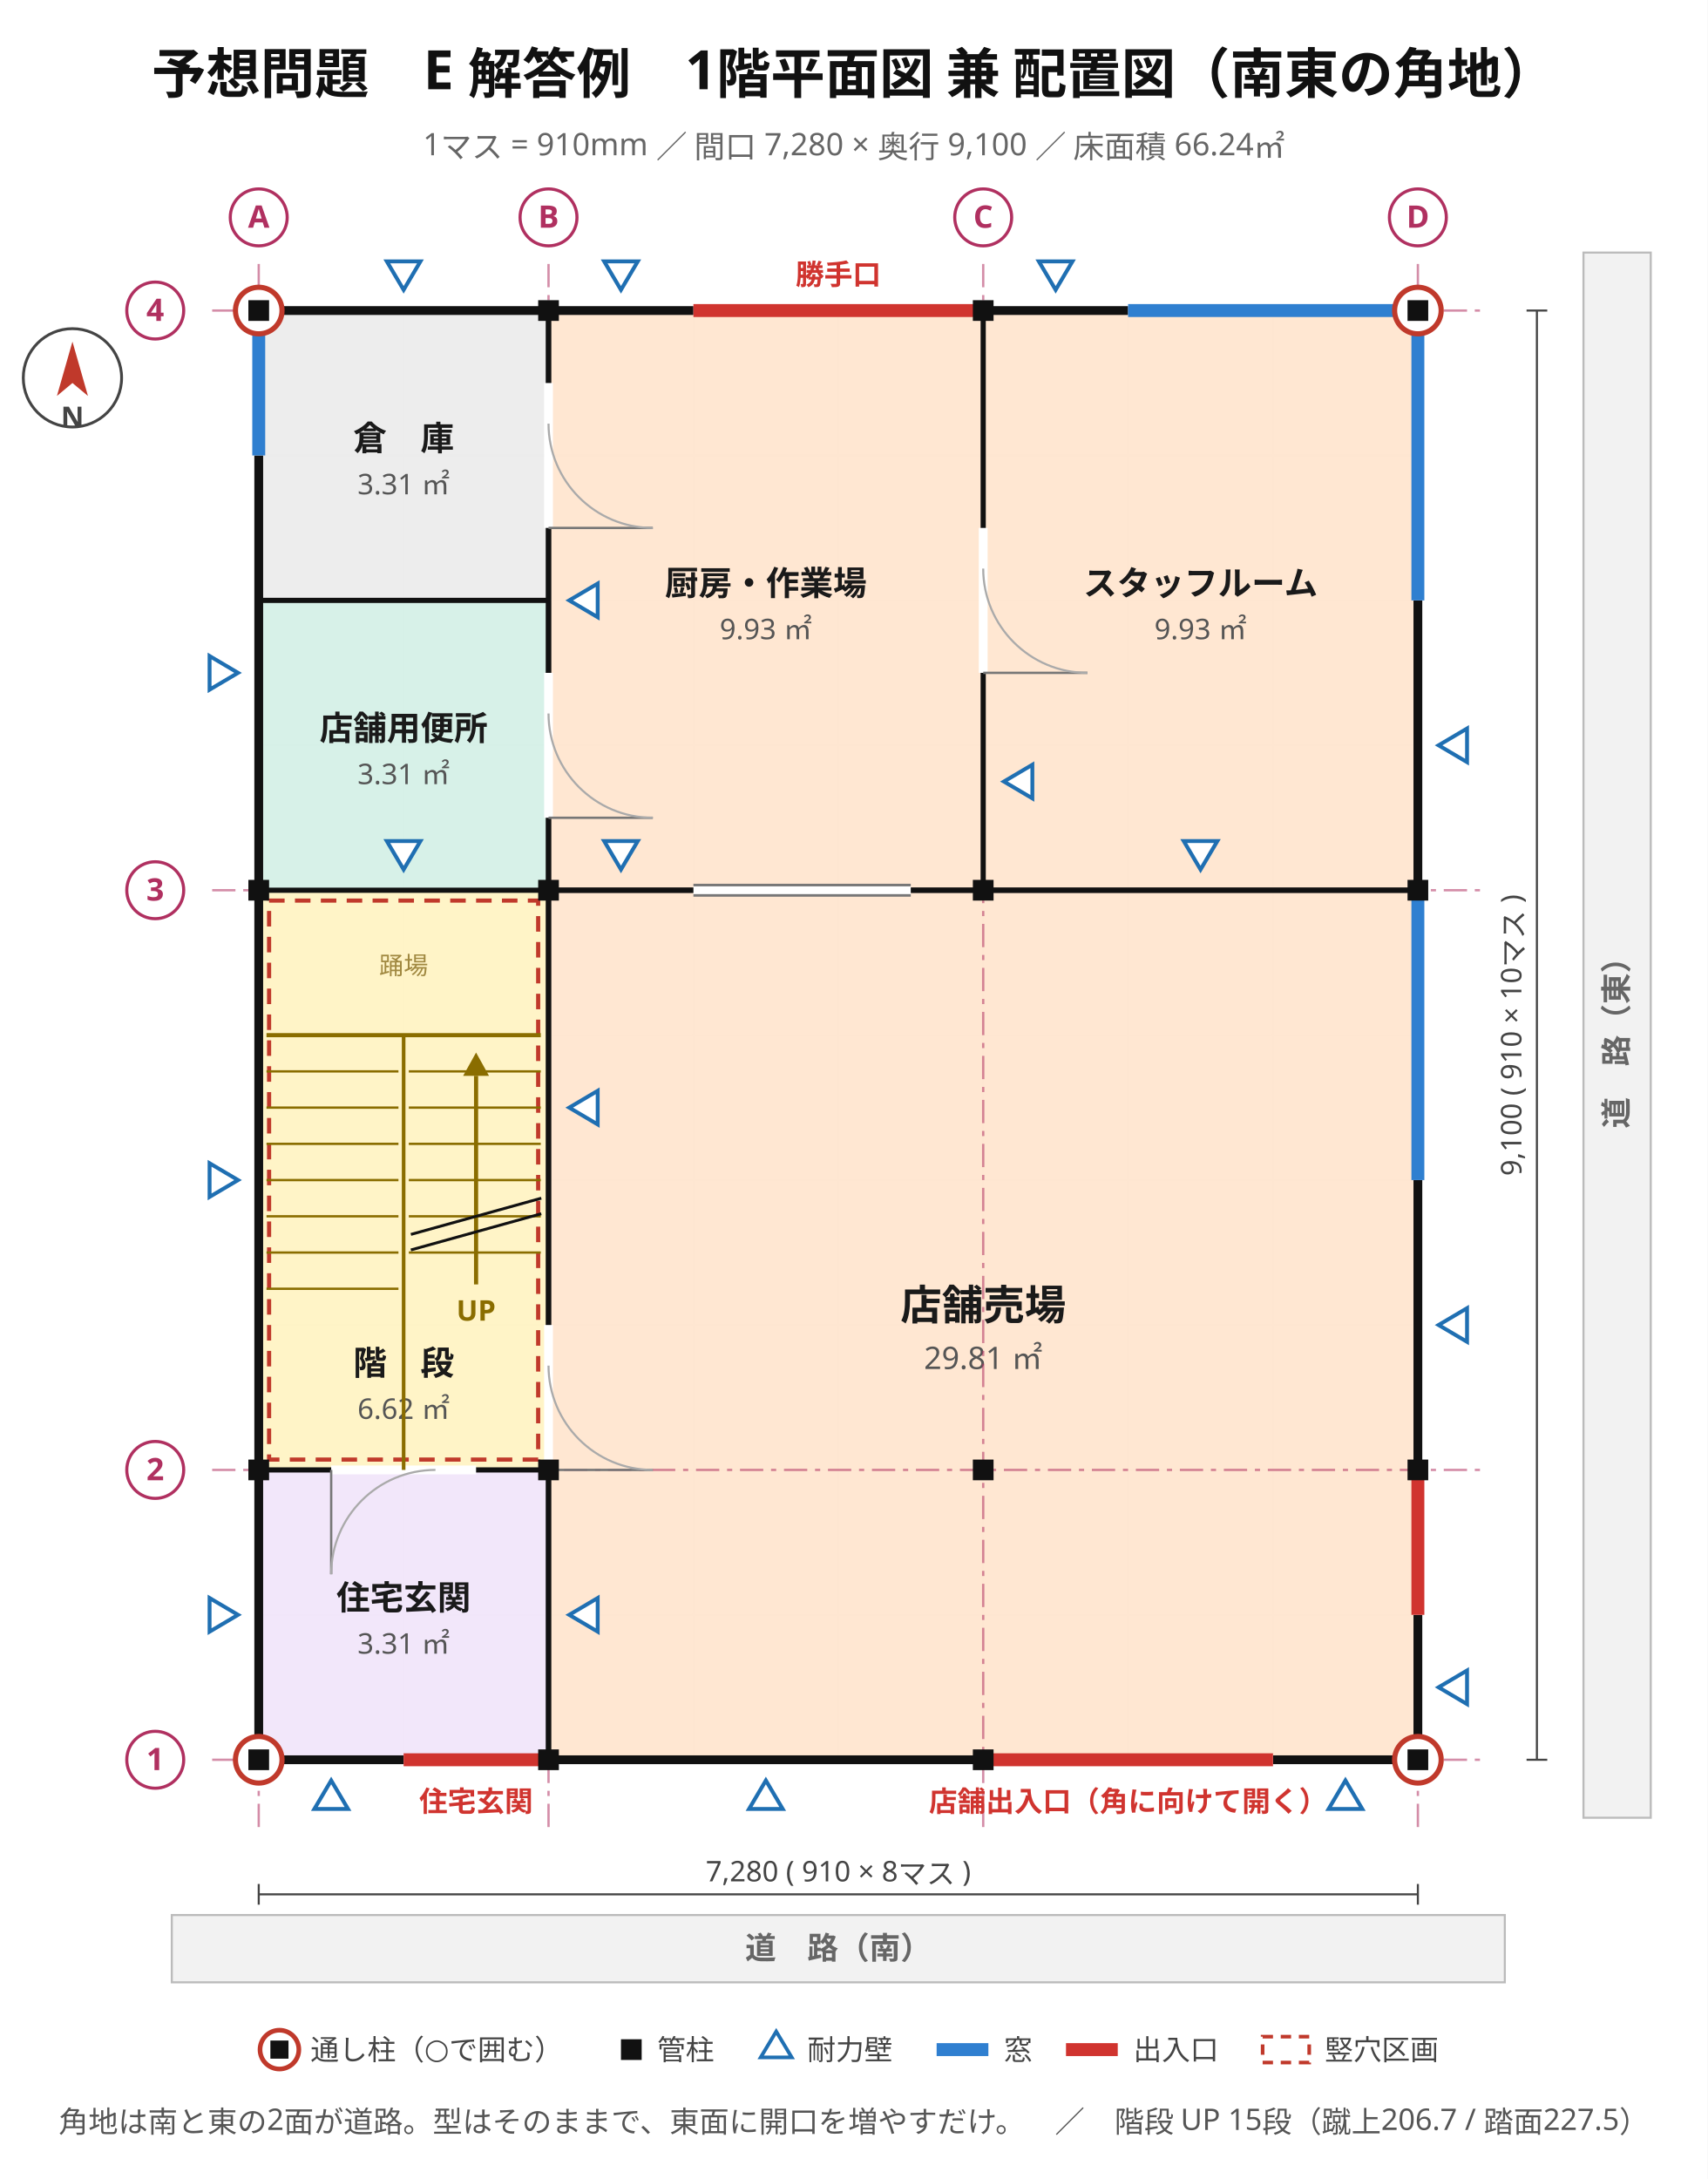
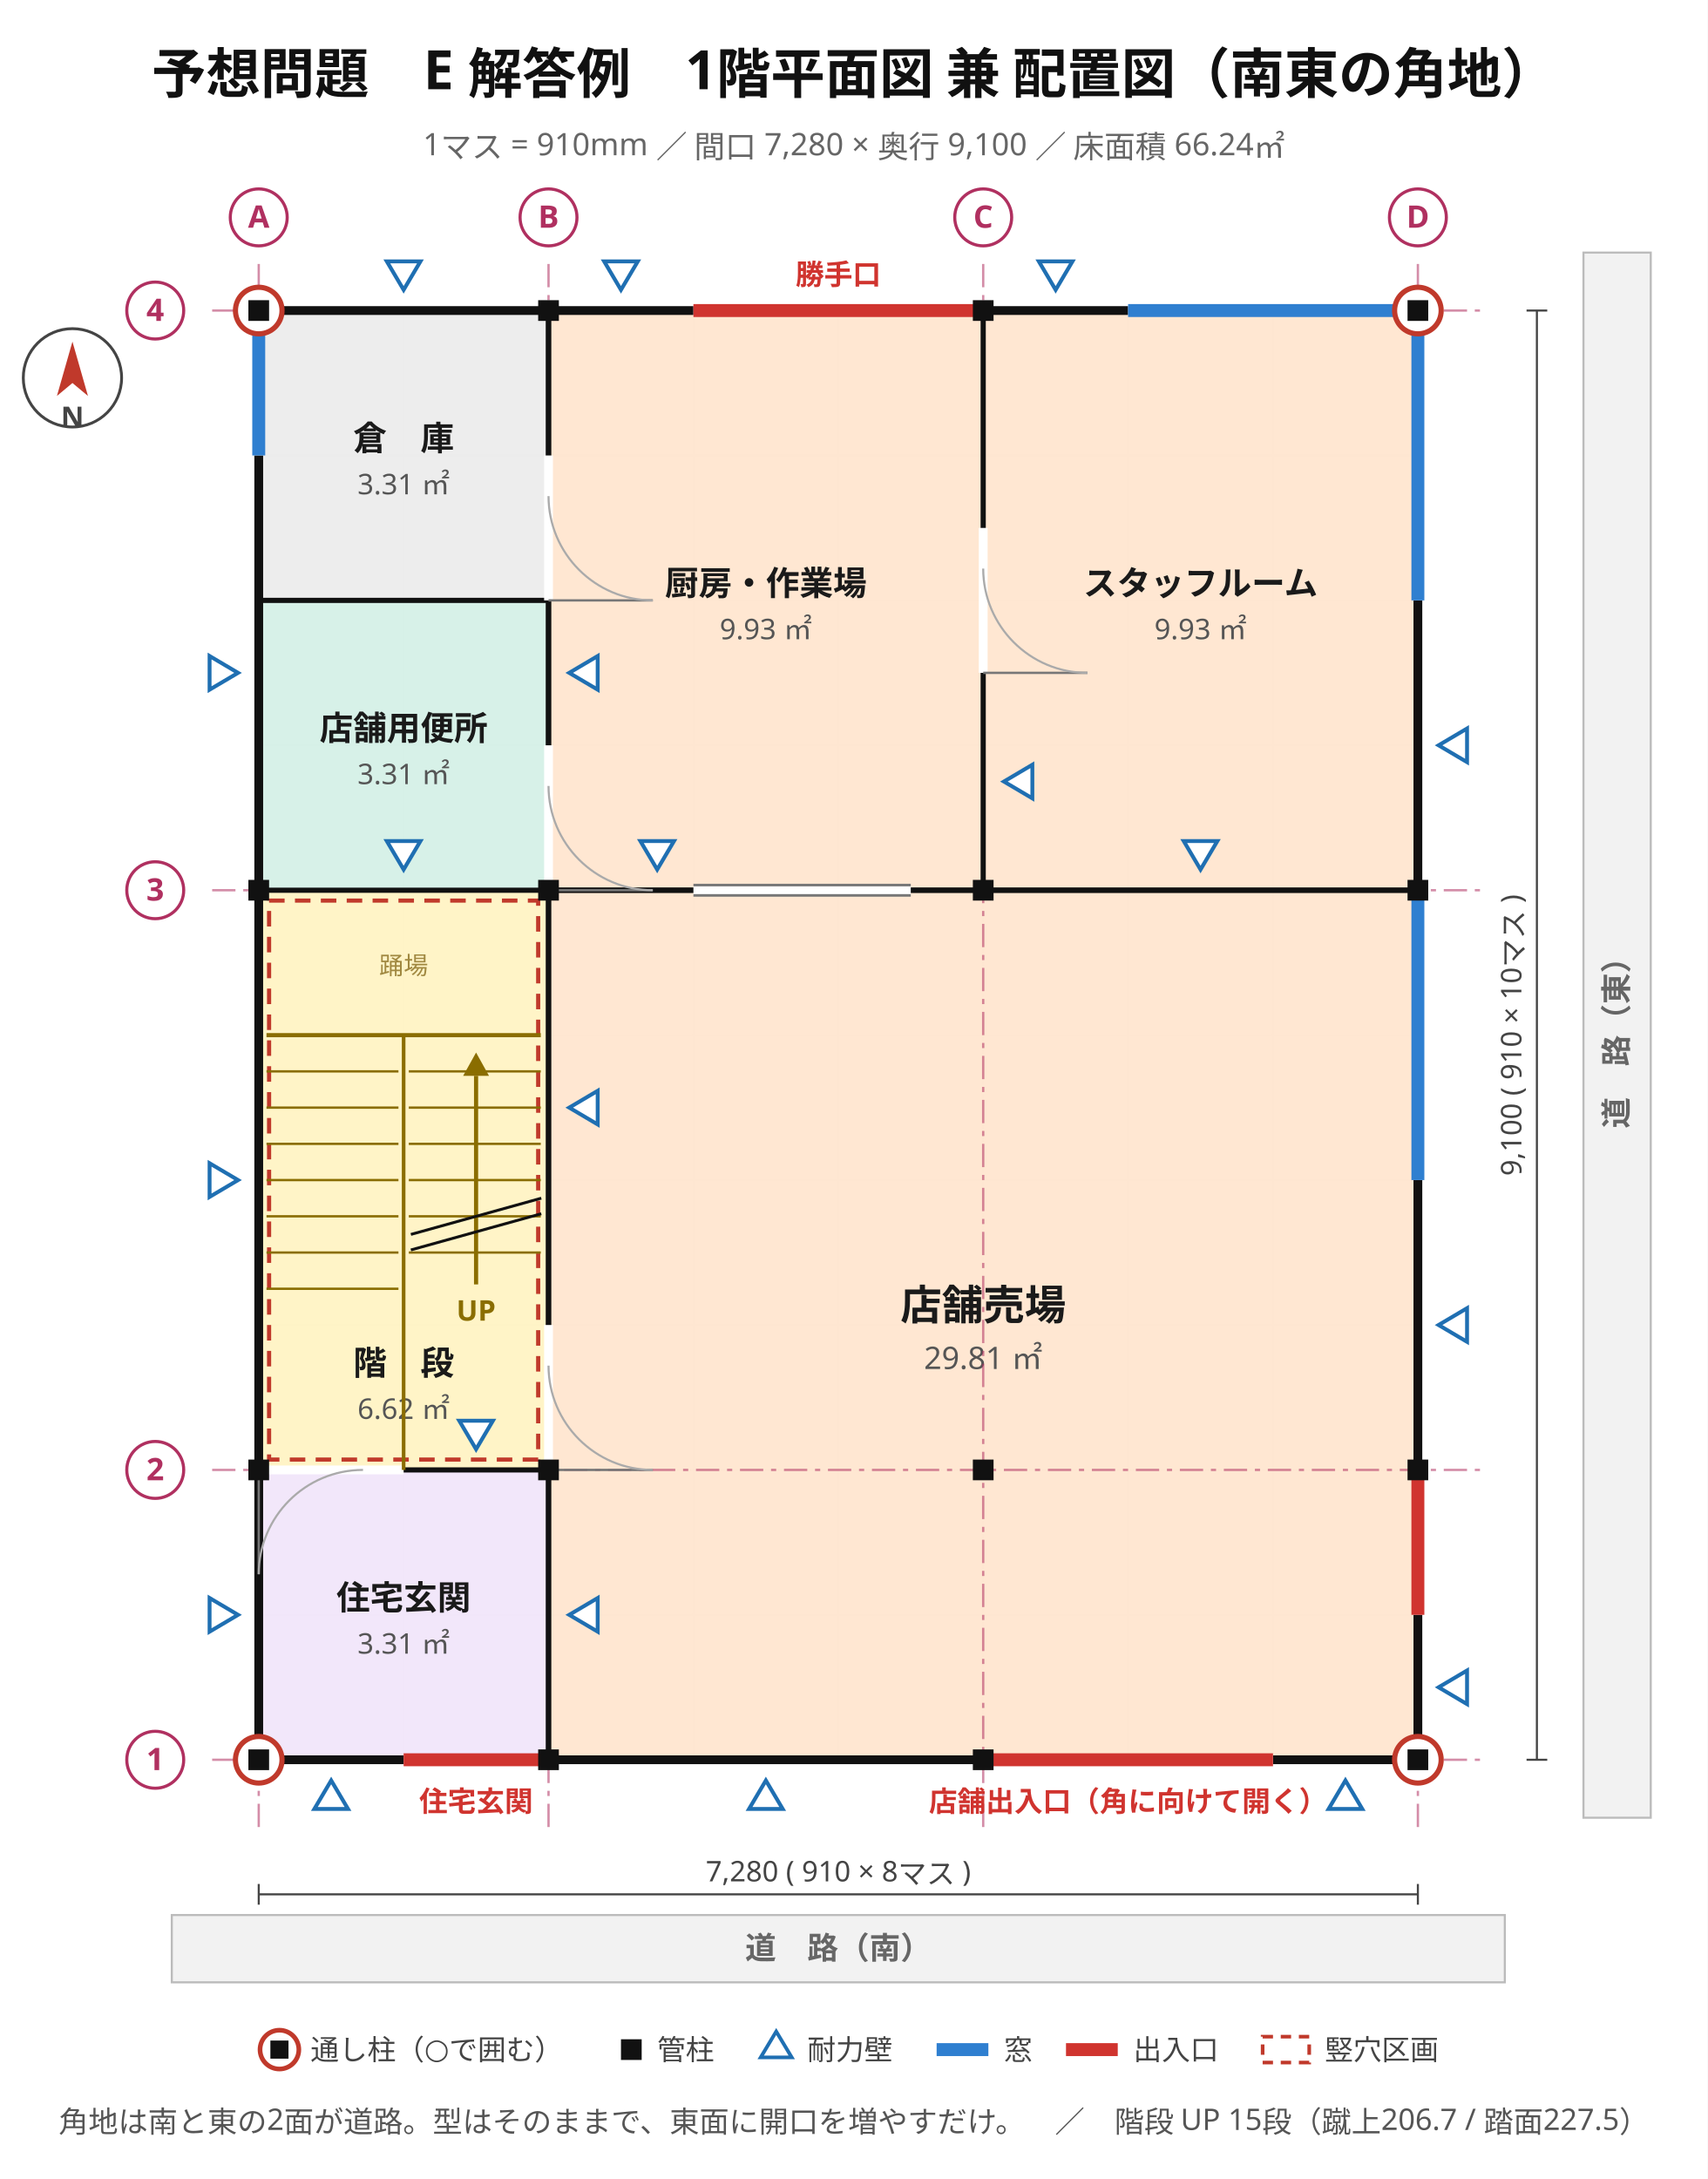
<svg xmlns="http://www.w3.org/2000/svg" viewBox="0 0 660 842" width="660" height="842" font-family="'Hiragino Sans','Hiragino Kaku Gothic ProN','Noto Sans JP','Yu Gothic',Meiryo,'IPAGothic',sans-serif">
  <rect width="660" height="842" fill="#ffffff" />
  <text x="330" y="36" font-size="21" text-anchor="middle" fill="#111" font-weight="700" font-family="'Hiragino Sans','Hiragino Kaku Gothic ProN','Noto Sans JP','Yu Gothic',Meiryo,'IPAGothic',sans-serif">予想問題　E 解答例　1階平面図 兼 配置図（南東の角地）</text>
  <text x="330" y="60" font-size="12" text-anchor="middle" fill="#666" font-weight="400" font-family="'Hiragino Sans','Hiragino Kaku Gothic ProN','Noto Sans JP','Yu Gothic',Meiryo,'IPAGothic',sans-serif">1マス = 910mm ／ 間口 7,280 × 奥行 9,100 ／ 床面積 66.24㎡</text>
  <line x1="100" y1="120" x2="100" y2="680" stroke="#e8e8e8" stroke-width="0.7" />
  <line x1="156" y1="120" x2="156" y2="680" stroke="#e8e8e8" stroke-width="0.7" />
  <line x1="212" y1="120" x2="212" y2="680" stroke="#e8e8e8" stroke-width="0.7" />
  <line x1="268" y1="120" x2="268" y2="680" stroke="#e8e8e8" stroke-width="0.7" />
  <line x1="324" y1="120" x2="324" y2="680" stroke="#e8e8e8" stroke-width="0.7" />
  <line x1="380" y1="120" x2="380" y2="680" stroke="#e8e8e8" stroke-width="0.7" />
  <line x1="436" y1="120" x2="436" y2="680" stroke="#e8e8e8" stroke-width="0.7" />
  <line x1="492" y1="120" x2="492" y2="680" stroke="#e8e8e8" stroke-width="0.7" />
  <line x1="548" y1="120" x2="548" y2="680" stroke="#e8e8e8" stroke-width="0.7" />
  <line x1="100" y1="680" x2="548" y2="680" stroke="#e8e8e8" stroke-width="0.7" />
  <line x1="100" y1="624" x2="548" y2="624" stroke="#e8e8e8" stroke-width="0.7" />
  <line x1="100" y1="568" x2="548" y2="568" stroke="#e8e8e8" stroke-width="0.7" />
  <line x1="100" y1="512" x2="548" y2="512" stroke="#e8e8e8" stroke-width="0.7" />
  <line x1="100" y1="456" x2="548" y2="456" stroke="#e8e8e8" stroke-width="0.7" />
  <line x1="100" y1="400" x2="548" y2="400" stroke="#e8e8e8" stroke-width="0.7" />
  <line x1="100" y1="344" x2="548" y2="344" stroke="#e8e8e8" stroke-width="0.7" />
  <line x1="100" y1="288" x2="548" y2="288" stroke="#e8e8e8" stroke-width="0.7" />
  <line x1="100" y1="232" x2="548" y2="232" stroke="#e8e8e8" stroke-width="0.7" />
  <line x1="100" y1="176" x2="548" y2="176" stroke="#e8e8e8" stroke-width="0.7" />
  <line x1="100" y1="120" x2="548" y2="120" stroke="#e8e8e8" stroke-width="0.7" />
  <rect x="100" y="568" width="112" height="112" fill="#f1e6fa" stroke="#8b62b5" stroke-width="1.2" opacity="0.95" />
  <text x="156" y="622" font-size="13" text-anchor="middle" fill="#1a1a1a" font-weight="700" font-family="'Hiragino Sans','Hiragino Kaku Gothic ProN','Noto Sans JP','Yu Gothic',Meiryo,'IPAGothic',sans-serif">住宅玄関</text>
  <text x="156" y="639" font-size="11" text-anchor="middle" fill="#555" font-weight="400" font-family="'Hiragino Sans','Hiragino Kaku Gothic ProN','Noto Sans JP','Yu Gothic',Meiryo,'IPAGothic',sans-serif">3.31 ㎡</text>
  <rect x="100" y="344" width="112" height="224" fill="#fff3c4" stroke="#bb9508" stroke-width="1.2" opacity="0.95" />
  <text x="156" y="531.28" font-size="13" text-anchor="middle" fill="#1a1a1a" font-weight="700" font-family="'Hiragino Sans','Hiragino Kaku Gothic ProN','Noto Sans JP','Yu Gothic',Meiryo,'IPAGothic',sans-serif">階　段</text>
  <text x="156" y="548.28" font-size="11" text-anchor="middle" fill="#555" font-weight="400" font-family="'Hiragino Sans','Hiragino Kaku Gothic ProN','Noto Sans JP','Yu Gothic',Meiryo,'IPAGothic',sans-serif">6.62 ㎡</text>
  <rect x="100" y="232" width="112" height="112" fill="#d5f0e7" stroke="#2f9077" stroke-width="1.2" opacity="0.95" />
  <text x="156" y="286" font-size="13" text-anchor="middle" fill="#1a1a1a" font-weight="700" font-family="'Hiragino Sans','Hiragino Kaku Gothic ProN','Noto Sans JP','Yu Gothic',Meiryo,'IPAGothic',sans-serif">店舗用便所</text>
  <text x="156" y="303" font-size="11" text-anchor="middle" fill="#555" font-weight="400" font-family="'Hiragino Sans','Hiragino Kaku Gothic ProN','Noto Sans JP','Yu Gothic',Meiryo,'IPAGothic',sans-serif">3.31 ㎡</text>
  <rect x="100" y="120" width="112" height="112" fill="#ececec" stroke="#8a8a8a" stroke-width="1.2" opacity="0.95" />
  <text x="156" y="174" font-size="13" text-anchor="middle" fill="#1a1a1a" font-weight="700" font-family="'Hiragino Sans','Hiragino Kaku Gothic ProN','Noto Sans JP','Yu Gothic',Meiryo,'IPAGothic',sans-serif">倉　庫</text>
  <text x="156" y="191" font-size="11" text-anchor="middle" fill="#555" font-weight="400" font-family="'Hiragino Sans','Hiragino Kaku Gothic ProN','Noto Sans JP','Yu Gothic',Meiryo,'IPAGothic',sans-serif">3.31 ㎡</text>
  <rect x="212" y="344" width="336" height="336" fill="#ffe6d0" stroke="#c9762f" stroke-width="1.2" opacity="0.95" />
  <text x="380" y="510" font-size="16" text-anchor="middle" fill="#1a1a1a" font-weight="700" font-family="'Hiragino Sans','Hiragino Kaku Gothic ProN','Noto Sans JP','Yu Gothic',Meiryo,'IPAGothic',sans-serif">店舗売場</text>
  <text x="380" y="529" font-size="12" text-anchor="middle" fill="#555" font-weight="400" font-family="'Hiragino Sans','Hiragino Kaku Gothic ProN','Noto Sans JP','Yu Gothic',Meiryo,'IPAGothic',sans-serif">29.81 ㎡</text>
  <rect x="212" y="120" width="168" height="224" fill="#ffe6d0" stroke="#c9762f" stroke-width="1.2" opacity="0.95" />
  <text x="296" y="230" font-size="13" text-anchor="middle" fill="#1a1a1a" font-weight="700" font-family="'Hiragino Sans','Hiragino Kaku Gothic ProN','Noto Sans JP','Yu Gothic',Meiryo,'IPAGothic',sans-serif">厨房・作業場</text>
  <text x="296" y="247" font-size="11" text-anchor="middle" fill="#555" font-weight="400" font-family="'Hiragino Sans','Hiragino Kaku Gothic ProN','Noto Sans JP','Yu Gothic',Meiryo,'IPAGothic',sans-serif">9.93 ㎡</text>
  <rect x="380" y="120" width="168" height="224" fill="#ffe6d0" stroke="#c9762f" stroke-width="1.2" opacity="0.95" />
  <text x="464" y="230" font-size="13" text-anchor="middle" fill="#1a1a1a" font-weight="700" font-family="'Hiragino Sans','Hiragino Kaku Gothic ProN','Noto Sans JP','Yu Gothic',Meiryo,'IPAGothic',sans-serif">スタッフルーム</text>
  <text x="464" y="247" font-size="11" text-anchor="middle" fill="#555" font-weight="400" font-family="'Hiragino Sans','Hiragino Kaku Gothic ProN','Noto Sans JP','Yu Gothic',Meiryo,'IPAGothic',sans-serif">9.93 ㎡</text>
  <line x1="100" y1="102" x2="100" y2="706" stroke="#b03060" stroke-width="0.9" stroke-dasharray="9 3 2 3" opacity="0.55" />
  <line x1="212" y1="102" x2="212" y2="706" stroke="#b03060" stroke-width="0.9" stroke-dasharray="9 3 2 3" opacity="0.55" />
  <line x1="380" y1="102" x2="380" y2="706" stroke="#b03060" stroke-width="0.9" stroke-dasharray="9 3 2 3" opacity="0.55" />
  <line x1="548" y1="102" x2="548" y2="706" stroke="#b03060" stroke-width="0.9" stroke-dasharray="9 3 2 3" opacity="0.55" />
  <line x1="82" y1="680" x2="574" y2="680" stroke="#b03060" stroke-width="0.9" stroke-dasharray="9 3 2 3" opacity="0.55" />
  <line x1="82" y1="568" x2="574" y2="568" stroke="#b03060" stroke-width="0.9" stroke-dasharray="9 3 2 3" opacity="0.55" />
  <line x1="82" y1="344" x2="574" y2="344" stroke="#b03060" stroke-width="0.9" stroke-dasharray="9 3 2 3" opacity="0.55" />
  <line x1="82" y1="120" x2="574" y2="120" stroke="#b03060" stroke-width="0.9" stroke-dasharray="9 3 2 3" opacity="0.55" />
  <rect x="100" y="120" width="448" height="560" stroke="#111" stroke-width="3.4" fill="none" />
  <line x1="380" y1="680" x2="492" y2="680" stroke="#ffffff" stroke-width="4.2" />
  <line x1="380" y1="680" x2="492" y2="680" stroke="#d0342f" stroke-width="5.0" />
  <text x="436" y="700" font-size="11" text-anchor="middle" fill="#d0342f" font-weight="700" font-family="'Hiragino Sans','Hiragino Kaku Gothic ProN','Noto Sans JP','Yu Gothic',Meiryo,'IPAGothic',sans-serif">店舗出入口（角に向けて開く）</text>
  <line x1="156" y1="680" x2="212" y2="680" stroke="#ffffff" stroke-width="4.2" />
  <line x1="156" y1="680" x2="212" y2="680" stroke="#d0342f" stroke-width="5.0" />
  <text x="184" y="700" font-size="11" text-anchor="middle" fill="#d0342f" font-weight="700" font-family="'Hiragino Sans','Hiragino Kaku Gothic ProN','Noto Sans JP','Yu Gothic',Meiryo,'IPAGothic',sans-serif">住宅玄関</text>
  <line x1="548" y1="624" x2="548" y2="568" stroke="#ffffff" stroke-width="4.2" />
  <line x1="548" y1="624" x2="548" y2="568" stroke="#d0342f" stroke-width="5.0" />
  <line x1="548" y1="456" x2="548" y2="344" stroke="#ffffff" stroke-width="4.2" />
  <line x1="548" y1="456" x2="548" y2="344" stroke="#2f7fd0" stroke-width="5.0" />
  <line x1="548" y1="232" x2="548" y2="120" stroke="#ffffff" stroke-width="4.2" />
  <line x1="548" y1="232" x2="548" y2="120" stroke="#2f7fd0" stroke-width="5.0" />
  <line x1="268" y1="120" x2="380" y2="120" stroke="#ffffff" stroke-width="4.2" />
  <line x1="268" y1="120" x2="380" y2="120" stroke="#d0342f" stroke-width="5.0" />
  <text x="324" y="110" font-size="11" text-anchor="middle" fill="#d0342f" font-weight="700" font-family="'Hiragino Sans','Hiragino Kaku Gothic ProN','Noto Sans JP','Yu Gothic',Meiryo,'IPAGothic',sans-serif">勝手口</text>
  <line x1="436" y1="120" x2="548" y2="120" stroke="#ffffff" stroke-width="4.2" />
  <line x1="436" y1="120" x2="548" y2="120" stroke="#2f7fd0" stroke-width="5.0" />
  <line x1="100" y1="176" x2="100" y2="120" stroke="#ffffff" stroke-width="4.2" />
  <line x1="100" y1="176" x2="100" y2="120" stroke="#2f7fd0" stroke-width="5.0" />
+   <line x1="100" y1="568" x2="212" y2="568" stroke="#111" stroke-width="2.0" />
+   <line x1="212" y1="344" x2="212" y2="232" stroke="#111" stroke-width="2.0" />
+   <line x1="380" y1="344" x2="380" y2="120" stroke="#111" stroke-width="2.0" />
+   <line x1="380" y1="344" x2="548" y2="344" stroke="#111" stroke-width="2.0" />
+   <line x1="100" y1="232" x2="212" y2="232" stroke="#111" stroke-width="2.0" />
  <line x1="212" y1="232" x2="212" y2="120" stroke="#111" stroke-width="2.0" />
-   <line x1="212" y1="680" x2="212" y2="568" stroke="#111" stroke-width="2.0" />
+   <line x1="212" y1="680" x2="212" y2="344" stroke="#111" stroke-width="2.0" />
+   <line x1="212" y1="568" x2="212" y2="344" stroke="#111" stroke-width="2.0" />
+   <line x1="212" y1="344" x2="212" y2="120" stroke="#111" stroke-width="2.0" />
  <line x1="100" y1="344" x2="212" y2="344" stroke="#111" stroke-width="2.0" />
  <line x1="212" y1="344" x2="380" y2="344" stroke="#111" stroke-width="2.0" />
  <line x1="212" y1="344" x2="548" y2="344" stroke="#111" stroke-width="2.0" />
-   <line x1="100" y1="568" x2="212" y2="568" stroke="#111" stroke-width="2.0" />
-   <line x1="212" y1="344" x2="212" y2="232" stroke="#111" stroke-width="2.0" />
-   <line x1="380" y1="344" x2="380" y2="120" stroke="#111" stroke-width="2.0" />
-   <line x1="212" y1="680" x2="212" y2="344" stroke="#111" stroke-width="2.0" />
-   <line x1="100" y1="232" x2="212" y2="232" stroke="#111" stroke-width="2.0" />
-   <line x1="212" y1="344" x2="212" y2="120" stroke="#111" stroke-width="2.0" />
-   <line x1="380" y1="344" x2="548" y2="344" stroke="#111" stroke-width="2.0" />
-   <line x1="212" y1="568" x2="212" y2="344" stroke="#111" stroke-width="2.0" />
-   <line x1="128" y1="568" x2="184" y2="568" stroke="#ffffff" stroke-width="3.4" />
-   <line x1="128" y1="568" x2="128" y2="608.32" stroke="#777" stroke-width="0.9" />
-   <path d="M 128.0 608.3 A 40.3 40.3 0 0 1 168.3 568.0" stroke="#aaa" stroke-width="0.8" fill="none" />
+   <line x1="212" y1="680" x2="212" y2="568" stroke="#111" stroke-width="2.0" />
+   <line x1="100" y1="568" x2="156" y2="568" stroke="#ffffff" stroke-width="3.4" />
+   <line x1="100" y1="568" x2="100" y2="608.32" stroke="#777" stroke-width="0.9" />
+   <path d="M 100.0 608.3 A 40.3 40.3 0 0 1 140.3 568.0" stroke="#aaa" stroke-width="0.8" fill="none" />
  <line x1="212" y1="568" x2="212" y2="512" stroke="#ffffff" stroke-width="3.4" />
  <line x1="212" y1="568" x2="252.32" y2="568" stroke="#777" stroke-width="0.9" />
  <path d="M 252.3 568.0 A 40.3 40.3 0 0 1 212.0 527.7" stroke="#aaa" stroke-width="0.8" fill="none" />
  <line x1="268" y1="344" x2="352" y2="344" stroke="#ffffff" stroke-width="3.4" />
  <line x1="268" y1="342" x2="352" y2="342" stroke="#777" stroke-width="1.0" />
  <line x1="268" y1="346" x2="352" y2="346" stroke="#777" stroke-width="1.0" />
-   <line x1="212" y1="316" x2="212" y2="260" stroke="#ffffff" stroke-width="3.4" />
-   <line x1="212" y1="316" x2="252.32" y2="316" stroke="#777" stroke-width="0.9" />
-   <path d="M 252.3 316.0 A 40.3 40.3 0 0 1 212.0 275.7" stroke="#aaa" stroke-width="0.8" fill="none" />
-   <line x1="212" y1="204" x2="212" y2="148" stroke="#ffffff" stroke-width="3.4" />
-   <line x1="212" y1="204" x2="252.32" y2="204" stroke="#777" stroke-width="0.9" />
-   <path d="M 252.3 204.0 A 40.3 40.3 0 0 1 212.0 163.7" stroke="#aaa" stroke-width="0.8" fill="none" />
+   <line x1="212" y1="344" x2="212" y2="288" stroke="#ffffff" stroke-width="3.4" />
+   <line x1="212" y1="344" x2="252.32" y2="344" stroke="#777" stroke-width="0.9" />
+   <path d="M 252.3 344.0 A 40.3 40.3 0 0 1 212.0 303.7" stroke="#aaa" stroke-width="0.8" fill="none" />
+   <line x1="212" y1="232" x2="212" y2="176" stroke="#ffffff" stroke-width="3.4" />
+   <line x1="212" y1="232" x2="252.32" y2="232" stroke="#777" stroke-width="0.9" />
+   <path d="M 252.3 232.0 A 40.3 40.3 0 0 1 212.0 191.7" stroke="#aaa" stroke-width="0.8" fill="none" />
  <line x1="380" y1="260" x2="380" y2="204" stroke="#ffffff" stroke-width="3.4" />
  <line x1="380" y1="260" x2="420.32" y2="260" stroke="#777" stroke-width="0.9" />
  <path d="M 420.3 260.0 A 40.3 40.3 0 0 1 380.0 219.7" stroke="#aaa" stroke-width="0.8" fill="none" />
  <rect x="104" y="348" width="104" height="216" fill="none" stroke="#c0392b" stroke-width="1.6" stroke-dasharray="6 4" />
  <line x1="103" y1="400" x2="209" y2="400" stroke="#8a6d00" stroke-width="1.6" />
  <line x1="156" y1="568" x2="156" y2="400" stroke="#8a6d00" stroke-width="1.4" />
  <line x1="158" y1="414" x2="209" y2="414" stroke="#8a6d00" stroke-width="0.9" />
  <line x1="158" y1="428" x2="209" y2="428" stroke="#8a6d00" stroke-width="0.9" />
  <line x1="158" y1="442" x2="209" y2="442" stroke="#8a6d00" stroke-width="0.9" />
  <line x1="158" y1="456" x2="209" y2="456" stroke="#8a6d00" stroke-width="0.9" />
  <line x1="158" y1="470" x2="209" y2="470" stroke="#8a6d00" stroke-width="0.9" />
  <line x1="158" y1="484" x2="209" y2="484" stroke="#8a6d00" stroke-width="0.9" />
  <line x1="103" y1="414" x2="154" y2="414" stroke="#8a6d00" stroke-width="0.9" />
  <line x1="103" y1="428" x2="154" y2="428" stroke="#8a6d00" stroke-width="0.9" />
  <line x1="103" y1="442" x2="154" y2="442" stroke="#8a6d00" stroke-width="0.9" />
  <line x1="103" y1="456" x2="154" y2="456" stroke="#8a6d00" stroke-width="0.9" />
  <line x1="103" y1="470" x2="154" y2="470" stroke="#8a6d00" stroke-width="0.9" />
  <line x1="103" y1="484" x2="154" y2="484" stroke="#8a6d00" stroke-width="0.9" />
  <line x1="103" y1="498" x2="154" y2="498" stroke="#8a6d00" stroke-width="0.9" />
  <line x1="184" y1="496.32" x2="184" y2="415.72" stroke="#8a6d00" stroke-width="1.6" />
  <polygon points="184,406.72 179,415.72 189,415.72" fill="#8a6d00" />
  <text x="184" y="510.32" font-size="11" text-anchor="middle" fill="#8a6d00" font-weight="700" font-family="'Hiragino Sans','Hiragino Kaku Gothic ProN','Noto Sans JP','Yu Gothic',Meiryo,'IPAGothic',sans-serif">UP</text>
  <line x1="158.8" y1="477" x2="209.2" y2="463" stroke="#111" stroke-width="1.1" />
  <line x1="158.8" y1="483" x2="209.2" y2="469" stroke="#111" stroke-width="1.1" />
  <text x="156" y="376.48" font-size="9.5" text-anchor="middle" fill="#a08840" font-weight="400" font-family="'Hiragino Sans','Hiragino Kaku Gothic ProN','Noto Sans JP','Yu Gothic',Meiryo,'IPAGothic',sans-serif">踊場</text>
  <polygon points="92,624 81,617.5 81,630.5" fill="#ffffff" stroke="#1f6fb2" stroke-width="1.5" />
  <polygon points="92,456 81,449.5 81,462.5" fill="#ffffff" stroke="#1f6fb2" stroke-width="1.5" />
  <polygon points="92,260 81,253.5 81,266.5" fill="#ffffff" stroke="#1f6fb2" stroke-width="1.5" />
  <polygon points="220,624 231,617.5 231,630.5" fill="#ffffff" stroke="#1f6fb2" stroke-width="1.5" />
  <polygon points="220,428 231,421.5 231,434.5" fill="#ffffff" stroke="#1f6fb2" stroke-width="1.5" />
-   <polygon points="220,232 231,225.5 231,238.5" fill="#ffffff" stroke="#1f6fb2" stroke-width="1.5" />
+   <polygon points="220,260 231,253.5 231,266.5" fill="#ffffff" stroke="#1f6fb2" stroke-width="1.5" />
  <polygon points="388,302 399,295.5 399,308.5" fill="#ffffff" stroke="#1f6fb2" stroke-width="1.5" />
  <polygon points="556,652 567,645.5 567,658.5" fill="#ffffff" stroke="#1f6fb2" stroke-width="1.5" />
  <polygon points="556,512 567,505.5 567,518.5" fill="#ffffff" stroke="#1f6fb2" stroke-width="1.5" />
  <polygon points="556,288 567,281.5 567,294.5" fill="#ffffff" stroke="#1f6fb2" stroke-width="1.5" />
  <polygon points="128,688 121.5,699 134.5,699" fill="#ffffff" stroke="#1f6fb2" stroke-width="1.5" />
  <polygon points="296,688 289.5,699 302.5,699" fill="#ffffff" stroke="#1f6fb2" stroke-width="1.5" />
  <polygon points="520,688 513.5,699 526.5,699" fill="#ffffff" stroke="#1f6fb2" stroke-width="1.5" />
+   <polygon points="184,560 177.5,549 190.5,549" fill="#ffffff" stroke="#1f6fb2" stroke-width="1.5" />
  <polygon points="156,336 149.5,325 162.5,325" fill="#ffffff" stroke="#1f6fb2" stroke-width="1.5" />
-   <polygon points="240,336 233.5,325 246.5,325" fill="#ffffff" stroke="#1f6fb2" stroke-width="1.5" />
+   <polygon points="254,336 247.5,325 260.5,325" fill="#ffffff" stroke="#1f6fb2" stroke-width="1.5" />
  <polygon points="464,336 457.5,325 470.5,325" fill="#ffffff" stroke="#1f6fb2" stroke-width="1.5" />
  <polygon points="156,112 149.5,101 162.5,101" fill="#ffffff" stroke="#1f6fb2" stroke-width="1.5" />
  <polygon points="240,112 233.5,101 246.5,101" fill="#ffffff" stroke="#1f6fb2" stroke-width="1.5" />
  <polygon points="408,112 401.5,101 414.5,101" fill="#ffffff" stroke="#1f6fb2" stroke-width="1.5" />
  <rect x="208" y="676" width="8" height="8" fill="#111" />
  <rect x="376" y="676" width="8" height="8" fill="#111" />
  <rect x="96" y="564" width="8" height="8" fill="#111" />
  <rect x="544" y="564" width="8" height="8" fill="#111" />
  <rect x="96" y="340" width="8" height="8" fill="#111" />
  <rect x="544" y="340" width="8" height="8" fill="#111" />
  <rect x="208" y="116" width="8" height="8" fill="#111" />
  <rect x="376" y="116" width="8" height="8" fill="#111" />
  <rect x="208" y="564" width="8" height="8" fill="#111" />
  <rect x="376" y="564" width="8" height="8" fill="#111" />
  <rect x="208" y="340" width="8" height="8" fill="#111" />
  <rect x="376" y="340" width="8" height="8" fill="#111" />
  <circle cx="100" cy="680" r="9" fill="#ffffff" stroke="#c0392b" stroke-width="2.0" />
  <rect x="96" y="676" width="8" height="8" fill="#111" />
  <circle cx="548" cy="680" r="9" fill="#ffffff" stroke="#c0392b" stroke-width="2.0" />
  <rect x="544" y="676" width="8" height="8" fill="#111" />
  <circle cx="100" cy="120" r="9" fill="#ffffff" stroke="#c0392b" stroke-width="2.0" />
  <rect x="96" y="116" width="8" height="8" fill="#111" />
  <circle cx="548" cy="120" r="9" fill="#ffffff" stroke="#c0392b" stroke-width="2.0" />
  <rect x="544" y="116" width="8" height="8" fill="#111" />
  <circle cx="100" cy="84" r="11" fill="#ffffff" stroke="#b03060" stroke-width="1.2" />
  <text x="100" y="88" font-size="12" text-anchor="middle" fill="#b03060" font-weight="700" font-family="'Hiragino Sans','Hiragino Kaku Gothic ProN','Noto Sans JP','Yu Gothic',Meiryo,'IPAGothic',sans-serif">A</text>
  <circle cx="212" cy="84" r="11" fill="#ffffff" stroke="#b03060" stroke-width="1.2" />
  <text x="212" y="88" font-size="12" text-anchor="middle" fill="#b03060" font-weight="700" font-family="'Hiragino Sans','Hiragino Kaku Gothic ProN','Noto Sans JP','Yu Gothic',Meiryo,'IPAGothic',sans-serif">B</text>
  <circle cx="380" cy="84" r="11" fill="#ffffff" stroke="#b03060" stroke-width="1.2" />
  <text x="380" y="88" font-size="12" text-anchor="middle" fill="#b03060" font-weight="700" font-family="'Hiragino Sans','Hiragino Kaku Gothic ProN','Noto Sans JP','Yu Gothic',Meiryo,'IPAGothic',sans-serif">C</text>
  <circle cx="548" cy="84" r="11" fill="#ffffff" stroke="#b03060" stroke-width="1.2" />
  <text x="548" y="88" font-size="12" text-anchor="middle" fill="#b03060" font-weight="700" font-family="'Hiragino Sans','Hiragino Kaku Gothic ProN','Noto Sans JP','Yu Gothic',Meiryo,'IPAGothic',sans-serif">D</text>
  <circle cx="60" cy="680" r="11" fill="#ffffff" stroke="#b03060" stroke-width="1.2" />
  <text x="60" y="684" font-size="12" text-anchor="middle" fill="#b03060" font-weight="700" font-family="'Hiragino Sans','Hiragino Kaku Gothic ProN','Noto Sans JP','Yu Gothic',Meiryo,'IPAGothic',sans-serif">1</text>
  <circle cx="60" cy="568" r="11" fill="#ffffff" stroke="#b03060" stroke-width="1.2" />
  <text x="60" y="572" font-size="12" text-anchor="middle" fill="#b03060" font-weight="700" font-family="'Hiragino Sans','Hiragino Kaku Gothic ProN','Noto Sans JP','Yu Gothic',Meiryo,'IPAGothic',sans-serif">2</text>
  <circle cx="60" cy="344" r="11" fill="#ffffff" stroke="#b03060" stroke-width="1.2" />
  <text x="60" y="348" font-size="12" text-anchor="middle" fill="#b03060" font-weight="700" font-family="'Hiragino Sans','Hiragino Kaku Gothic ProN','Noto Sans JP','Yu Gothic',Meiryo,'IPAGothic',sans-serif">3</text>
  <circle cx="60" cy="120" r="11" fill="#ffffff" stroke="#b03060" stroke-width="1.2" />
  <text x="60" y="124" font-size="12" text-anchor="middle" fill="#b03060" font-weight="700" font-family="'Hiragino Sans','Hiragino Kaku Gothic ProN','Noto Sans JP','Yu Gothic',Meiryo,'IPAGothic',sans-serif">4</text>
  <line x1="100" y1="732" x2="548" y2="732" stroke="#444" stroke-width="0.8" />
  <line x1="100" y1="728" x2="100" y2="736" stroke="#444" stroke-width="0.8" />
  <line x1="548" y1="728" x2="548" y2="736" stroke="#444" stroke-width="0.8" />
  <text x="324" y="727" font-size="11" text-anchor="middle" fill="#444" font-weight="400" font-family="'Hiragino Sans','Hiragino Kaku Gothic ProN','Noto Sans JP','Yu Gothic',Meiryo,'IPAGothic',sans-serif">7,280  ( 910 × 8マス )</text>
  <line x1="594" y1="680" x2="594" y2="120" stroke="#444" stroke-width="0.8" />
  <line x1="590" y1="680" x2="598" y2="680" stroke="#444" stroke-width="0.8" />
  <line x1="590" y1="120" x2="598" y2="120" stroke="#444" stroke-width="0.8" />
  <g transform="translate(588,400) rotate(-90)">
    <text x="0" y="0" font-size="11" text-anchor="middle" fill="#444" font-weight="400" font-family="'Hiragino Sans','Hiragino Kaku Gothic ProN','Noto Sans JP','Yu Gothic',Meiryo,'IPAGothic',sans-serif">9,100  ( 910 × 10マス )</text>
  </g>
  <circle cx="28" cy="146" r="19" fill="#ffffff" stroke="#444" stroke-width="1.1" />
  <polygon points="28,132 22,153 28,148 34,153" fill="#c0392b" />
  <text x="28" y="165" font-size="11" text-anchor="middle" fill="#444" font-weight="700" font-family="'Hiragino Sans','Hiragino Kaku Gothic ProN','Noto Sans JP','Yu Gothic',Meiryo,'IPAGothic',sans-serif">N</text>
  <rect x="66.4" y="740" width="515.2" height="26" fill="#f2f2f2" stroke="#bbb" stroke-width="0.8" />
  <text x="324" y="757" font-size="12" text-anchor="middle" fill="#666" font-weight="700" font-family="'Hiragino Sans','Hiragino Kaku Gothic ProN','Noto Sans JP','Yu Gothic',Meiryo,'IPAGothic',sans-serif">道　路（南）</text>
  <rect x="612" y="97.6" width="26" height="604.8" fill="#f2f2f2" stroke="#bbb" stroke-width="0.8" />
  <g transform="translate(629,400) rotate(-90)">
    <text x="0" y="0" font-size="12" text-anchor="middle" fill="#666" font-weight="700" font-family="'Hiragino Sans','Hiragino Kaku Gothic ProN','Noto Sans JP','Yu Gothic',Meiryo,'IPAGothic',sans-serif">道　路（東）</text>
  </g>
  <circle cx="108" cy="792" r="7.5" fill="#ffffff" stroke="#c0392b" stroke-width="1.8" />
  <rect x="104.5" y="788.5" width="7" height="7" fill="#111" />
  <text x="120" y="796" font-size="11" text-anchor="start" fill="#444" font-weight="400" font-family="'Hiragino Sans','Hiragino Kaku Gothic ProN','Noto Sans JP','Yu Gothic',Meiryo,'IPAGothic',sans-serif">通し柱（○で囲む）</text>
  <rect x="240" y="788" width="8" height="8" fill="#111" />
  <text x="254" y="796" font-size="11" text-anchor="start" fill="#444" font-weight="400" font-family="'Hiragino Sans','Hiragino Kaku Gothic ProN','Noto Sans JP','Yu Gothic',Meiryo,'IPAGothic',sans-serif">管柱</text>
  <polygon points="300,785 294,795 306,795" fill="#fff" stroke="#1f6fb2" stroke-width="1.4" />
  <text x="312" y="796" font-size="11" text-anchor="start" fill="#444" font-weight="400" font-family="'Hiragino Sans','Hiragino Kaku Gothic ProN','Noto Sans JP','Yu Gothic',Meiryo,'IPAGothic',sans-serif">耐力壁</text>
  <line x1="362" y1="792" x2="382" y2="792" stroke="#2f7fd0" stroke-width="5" />
  <text x="388" y="796" font-size="11" text-anchor="start" fill="#444" font-weight="400" font-family="'Hiragino Sans','Hiragino Kaku Gothic ProN','Noto Sans JP','Yu Gothic',Meiryo,'IPAGothic',sans-serif">窓</text>
  <line x1="412" y1="792" x2="432" y2="792" stroke="#d0342f" stroke-width="5" />
  <text x="438" y="796" font-size="11" text-anchor="start" fill="#444" font-weight="400" font-family="'Hiragino Sans','Hiragino Kaku Gothic ProN','Noto Sans JP','Yu Gothic',Meiryo,'IPAGothic',sans-serif">出入口</text>
  <rect x="488" y="787" width="18" height="10" fill="none" stroke="#c0392b" stroke-width="1.4" stroke-dasharray="4 3" />
  <text x="512" y="796" font-size="11" text-anchor="start" fill="#444" font-weight="400" font-family="'Hiragino Sans','Hiragino Kaku Gothic ProN','Noto Sans JP','Yu Gothic',Meiryo,'IPAGothic',sans-serif">竪穴区画</text>
  <text x="330" y="824" font-size="11.5" text-anchor="middle" fill="#555" font-weight="400" font-family="'Hiragino Sans','Hiragino Kaku Gothic ProN','Noto Sans JP','Yu Gothic',Meiryo,'IPAGothic',sans-serif">角地は南と東の2面が道路。型はそのままで、東面に開口を増やすだけ。　／　階段 UP 15段（蹴上206.7 / 踏面227.5）</text>
</svg>
